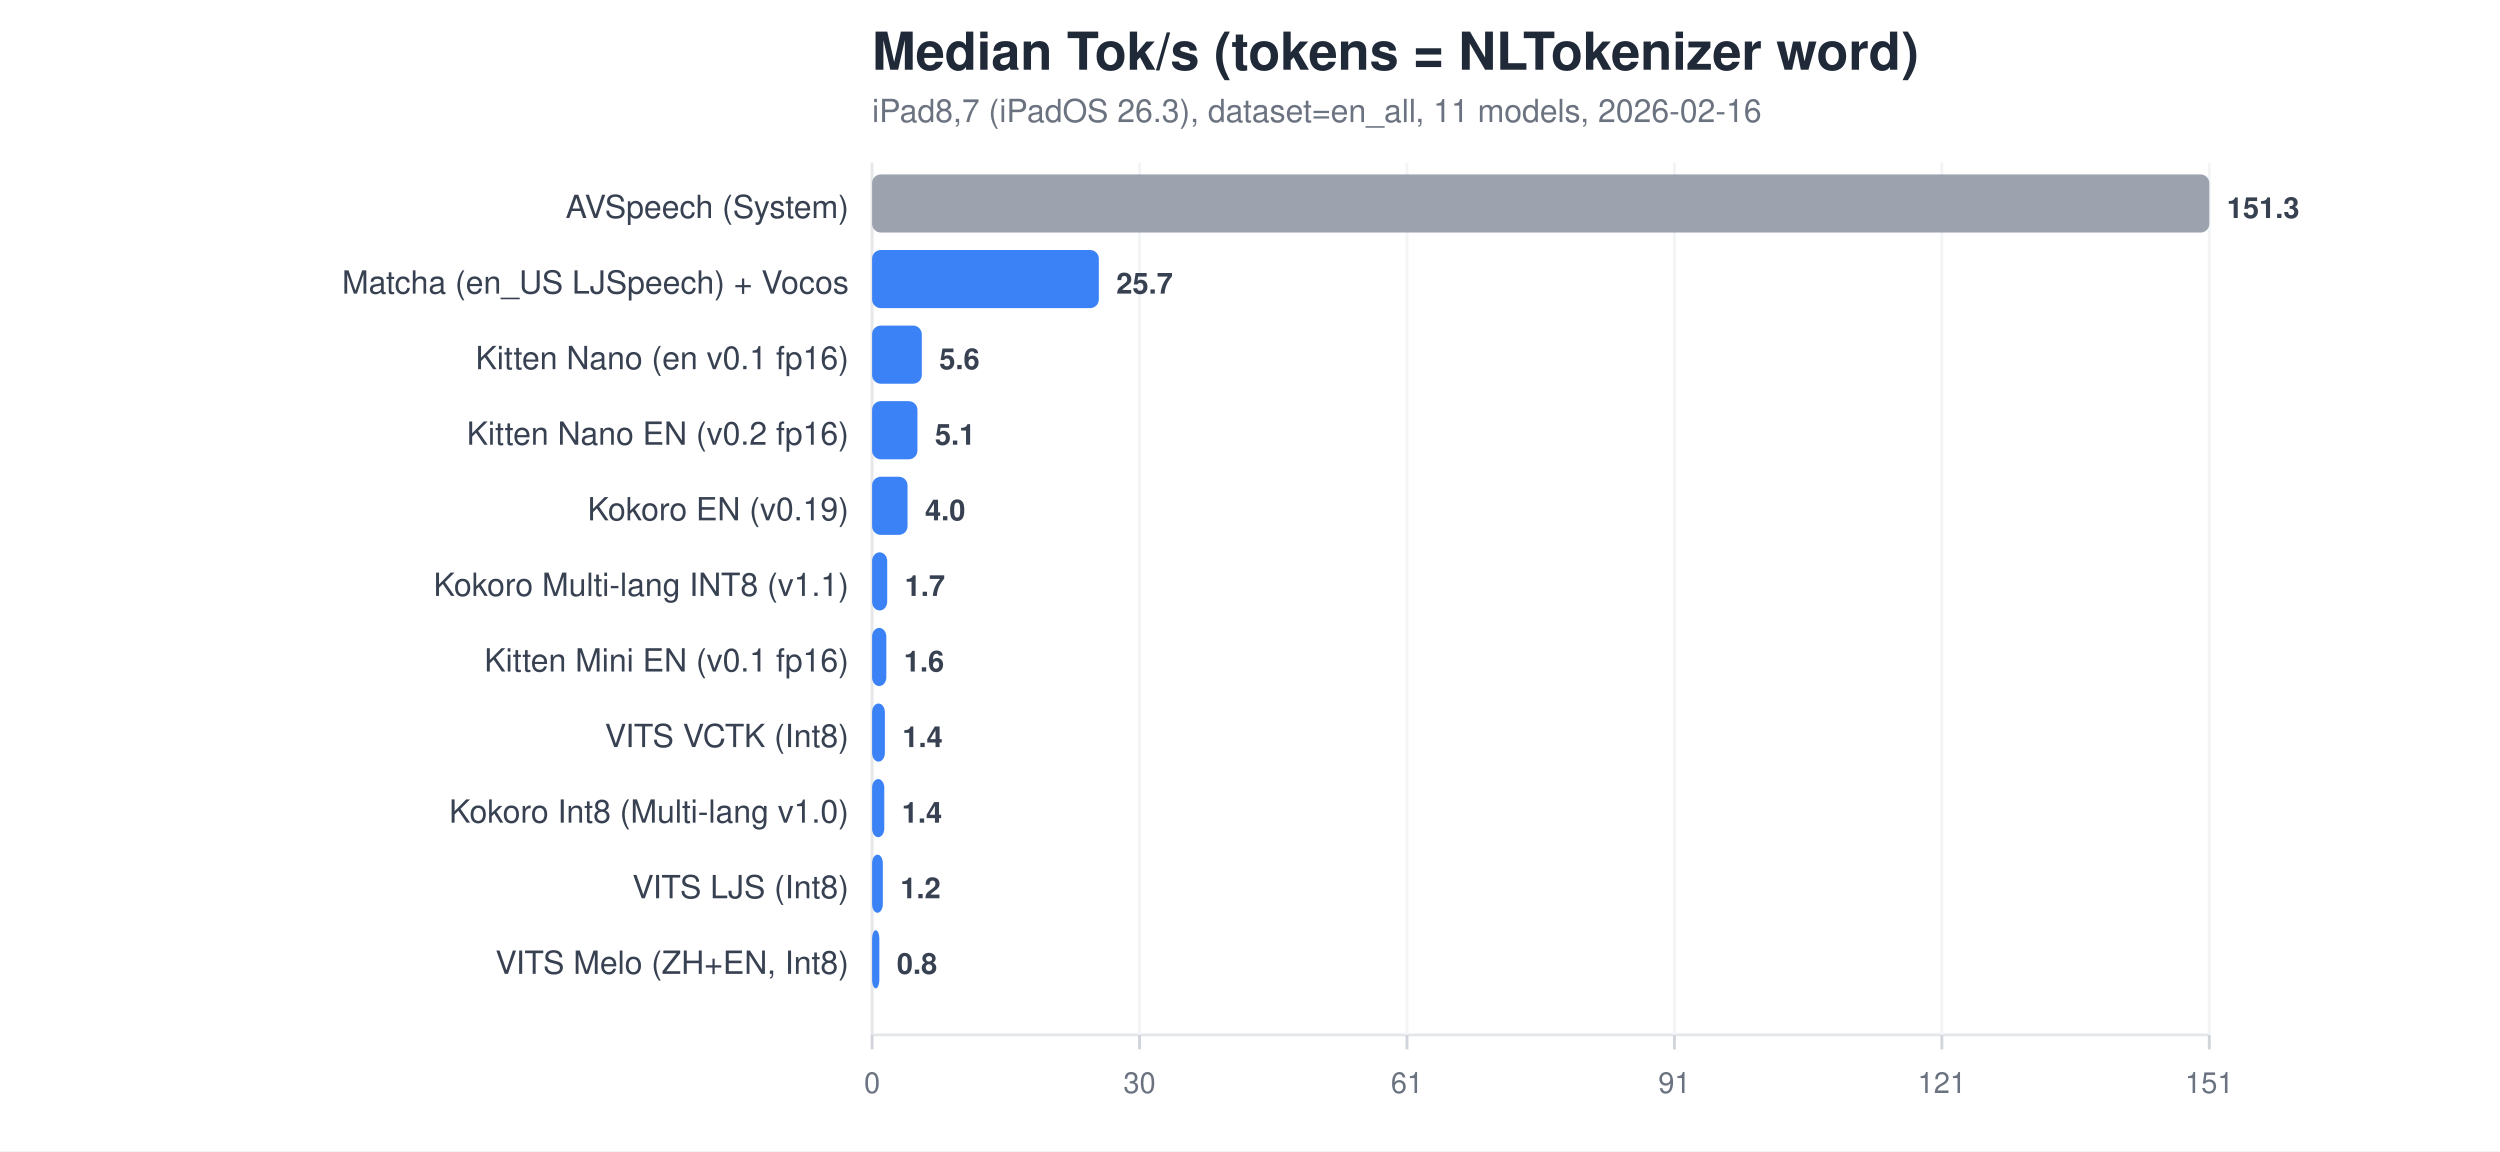
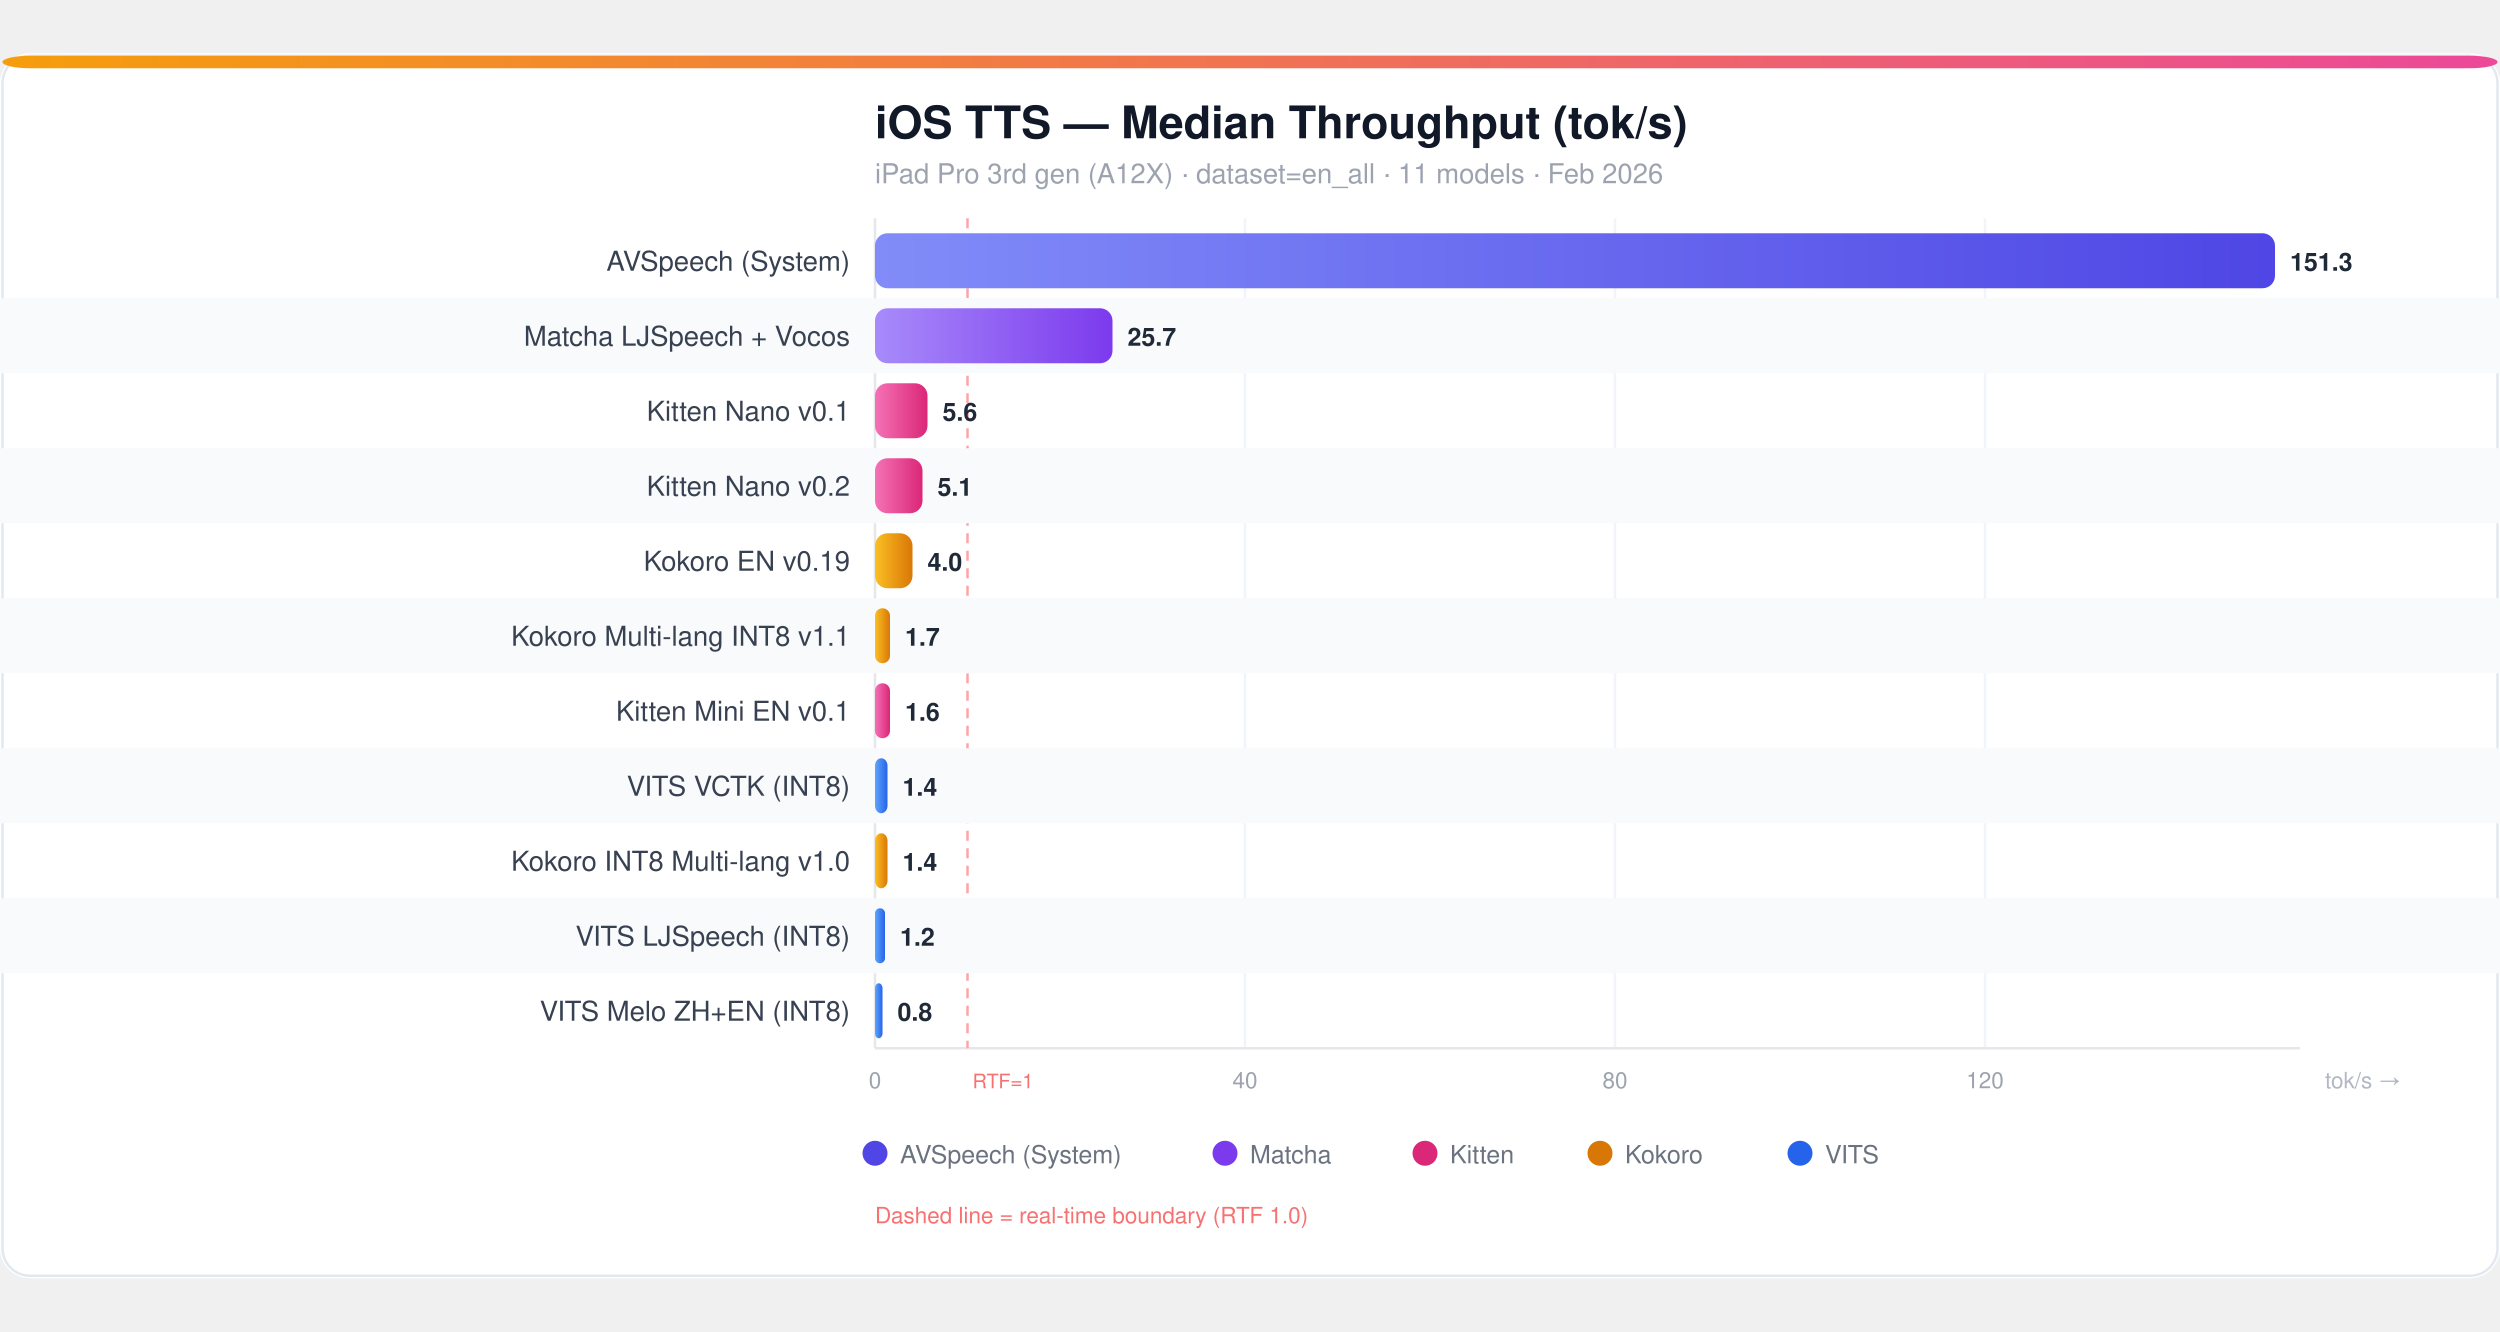
- <svg xmlns="http://www.w3.org/2000/svg" width="860" height="396" viewBox="0 0 860 396">
+ <svg xmlns="http://www.w3.org/2000/svg" width="920" height="490" viewBox="-80 0 1000 490">
+   <defs>
+     <linearGradient id="g-system" x1="0" y1="0" x2="1" y2="0">
+       <stop offset="0%" stop-color="#818cf8" />
+       <stop offset="100%" stop-color="#4f46e5" />
+     </linearGradient>
+     <linearGradient id="g-matcha" x1="0" y1="0" x2="1" y2="0">
+       <stop offset="0%" stop-color="#a78bfa" />
+       <stop offset="100%" stop-color="#7c3aed" />
+     </linearGradient>
+     <linearGradient id="g-kitten" x1="0" y1="0" x2="1" y2="0">
+       <stop offset="0%" stop-color="#f472b6" />
+       <stop offset="100%" stop-color="#db2777" />
+     </linearGradient>
+     <linearGradient id="g-kokoro" x1="0" y1="0" x2="1" y2="0">
+       <stop offset="0%" stop-color="#fbbf24" />
+       <stop offset="100%" stop-color="#d97706" />
+     </linearGradient>
+     <linearGradient id="g-vits" x1="0" y1="0" x2="1" y2="0">
+       <stop offset="0%" stop-color="#60a5fa" />
+       <stop offset="100%" stop-color="#2563eb" />
+     </linearGradient>
+     <linearGradient id="accent" x1="0" y1="0" x2="1" y2="0">
+       <stop offset="0%" stop-color="#f59e0b" />
+       <stop offset="100%" stop-color="#ec4899" />
+     </linearGradient>
+   </defs>
  <style>
- text { font-family: -apple-system, BlinkMacSystemFont, 'Segoe UI', Helvetica, Arial, sans-serif; }
- .title { font-size: 18px; font-weight: 700; fill: #1f2937; }
- .subtitle { font-size: 11px; fill: #6b7280; }
- .axis { font-size: 10px; fill: #6b7280; }
- .label { font-size: 11px; fill: #374151; }
- .value { font-size: 10px; fill: #374151; font-weight: 600; }
+   text { font-family: -apple-system, BlinkMacSystemFont, 'SF Pro Display', 'Segoe UI', Helvetica, sans-serif; }
</style>
-   <rect width="100%" height="100%" fill="#ffffff" />
-   <text x="300" y="24" class="title">Median Tok/s (tokens = NLTokenizer word)</text>
-   <text x="300" y="42" class="subtitle">iPad8,7 (iPadOS 26.3), dataset=en_all, 11 models, 2026-02-16</text>
-   <line x1="300" y1="56" x2="300" y2="356" stroke="#e5e7eb" />
-   <line x1="300" y1="356" x2="760" y2="356" stroke="#e5e7eb" />
-   <line x1="300.0" y1="356" x2="300.0" y2="361" stroke="#d1d5db" />
-   <text x="300.0" y="376" text-anchor="middle" class="axis">0</text>
-   <line x1="392.0" y1="356" x2="392.0" y2="361" stroke="#d1d5db" />
-   <text x="392.0" y="376" text-anchor="middle" class="axis">30</text>
-   <line x1="392.0" y1="56" x2="392.0" y2="356" stroke="#f3f4f6" />
-   <line x1="484.0" y1="356" x2="484.0" y2="361" stroke="#d1d5db" />
-   <text x="484.0" y="376" text-anchor="middle" class="axis">61</text>
-   <line x1="484.0" y1="56" x2="484.0" y2="356" stroke="#f3f4f6" />
-   <line x1="576.0" y1="356" x2="576.0" y2="361" stroke="#d1d5db" />
-   <text x="576.0" y="376" text-anchor="middle" class="axis">91</text>
-   <line x1="576.0" y1="56" x2="576.0" y2="356" stroke="#f3f4f6" />
-   <line x1="668.0" y1="356" x2="668.0" y2="361" stroke="#d1d5db" />
-   <text x="668.0" y="376" text-anchor="middle" class="axis">121</text>
-   <line x1="668.0" y1="56" x2="668.0" y2="356" stroke="#f3f4f6" />
-   <line x1="760.0" y1="356" x2="760.0" y2="361" stroke="#d1d5db" />
-   <text x="760.0" y="376" text-anchor="middle" class="axis">151</text>
-   <line x1="760.0" y1="56" x2="760.0" y2="356" stroke="#f3f4f6" />
-   <text x="292" y="75" text-anchor="end" class="label">AVSpeech (System)</text>
-   <rect x="300" y="60" width="460.0" height="20" rx="3" fill="#9ca3af" />
-   <text x="766.0" y="75" class="value">151.3</text>
-   <text x="292" y="101" text-anchor="end" class="label">Matcha (en_US LJSpeech) + Vocos</text>
-   <rect x="300" y="86" width="78.0" height="20" rx="3" fill="#3b82f6" />
-   <text x="384.0" y="101" class="value">25.7</text>
-   <text x="292" y="127" text-anchor="end" class="label">Kitten Nano (en v0.1 fp16)</text>
-   <rect x="300" y="112" width="17.1" height="20" rx="3" fill="#3b82f6" />
-   <text x="323.1" y="127" class="value">5.6</text>
-   <text x="292" y="153" text-anchor="end" class="label">Kitten Nano EN (v0.2 fp16)</text>
-   <rect x="300" y="138" width="15.6" height="20" rx="3" fill="#3b82f6" />
-   <text x="321.6" y="153" class="value">5.1</text>
-   <text x="292" y="179" text-anchor="end" class="label">Kokoro EN (v0.19)</text>
-   <rect x="300" y="164" width="12.2" height="20" rx="3" fill="#3b82f6" />
-   <text x="318.2" y="179" class="value">4.0</text>
-   <text x="292" y="205" text-anchor="end" class="label">Kokoro Multi-lang INT8 (v1.1)</text>
-   <rect x="300" y="190" width="5.2" height="20" rx="3" fill="#3b82f6" />
-   <text x="311.2" y="205" class="value">1.7</text>
-   <text x="292" y="231" text-anchor="end" class="label">Kitten Mini EN (v0.1 fp16)</text>
-   <rect x="300" y="216" width="4.9" height="20" rx="3" fill="#3b82f6" />
-   <text x="310.9" y="231" class="value">1.6</text>
-   <text x="292" y="257" text-anchor="end" class="label">VITS VCTK (Int8)</text>
-   <rect x="300" y="242" width="4.4" height="20" rx="3" fill="#3b82f6" />
-   <text x="310.4" y="257" class="value">1.4</text>
-   <text x="292" y="283" text-anchor="end" class="label">Kokoro Int8 (Multi-lang v1.0)</text>
-   <rect x="300" y="268" width="4.2" height="20" rx="3" fill="#3b82f6" />
-   <text x="310.2" y="283" class="value">1.4</text>
-   <text x="292" y="309" text-anchor="end" class="label">VITS LJS (Int8)</text>
-   <rect x="300" y="294" width="3.7" height="20" rx="3" fill="#3b82f6" />
-   <text x="309.7" y="309" class="value">1.2</text>
-   <text x="292" y="335" text-anchor="end" class="label">VITS Melo (ZH+EN, Int8)</text>
-   <rect x="300" y="320" width="2.5" height="20" rx="3" fill="#3b82f6" />
-   <text x="308.5" y="335" class="value">0.8</text>
+   <rect x="-80" width="1000" height="490" rx="12" fill="white" />
+   <rect x="-79" y="1" width="998" height="488" rx="11" fill="white" stroke="#e2e8f0" stroke-width="1" />
+   <rect x="-79" y="1" width="998" height="5" rx="11" fill="url(#accent)" style="clip-path: inset(0 0 0 0 round 11px 11px 0 0)" />
+   <text x="270" y="34" font-size="18" font-weight="700" fill="#111827">iOS TTS — Median Throughput (tok/s)</text>
+   <text x="270" y="52" font-size="11" fill="#9ca3af">iPad Pro 3rd gen (A12X) · dataset=en_all · 11 models · Feb 2026</text>
+   <line x1="270" y1="66" x2="270" y2="398" stroke="#e5e7eb" stroke-width="1" />
+   <line x1="418" y1="66" x2="418" y2="398" stroke="#f1f5f9" stroke-width="1" />
+   <line x1="566" y1="66" x2="566" y2="398" stroke="#f1f5f9" stroke-width="1" />
+   <line x1="714" y1="66" x2="714" y2="398" stroke="#f1f5f9" stroke-width="1" />
+   <line x1="270" y1="398" x2="840" y2="398" stroke="#e5e7eb" stroke-width="1" />
+   <text x="270" y="414" text-anchor="middle" font-size="9" fill="#9ca3af">0</text>
+   <text x="418" y="414" text-anchor="middle" font-size="9" fill="#9ca3af">40</text>
+   <text x="566" y="414" text-anchor="middle" font-size="9" fill="#9ca3af">80</text>
+   <text x="714" y="414" text-anchor="middle" font-size="9" fill="#9ca3af">120</text>
+   <text x="850" y="414" font-size="9" fill="#b0b8c4">tok/s →</text>
+   <line x1="307" y1="66" x2="307" y2="398" stroke="#fca5a5" stroke-width="1" stroke-dasharray="4 3" />
+   <text x="309" y="414" font-size="8" fill="#f87171">RTF=1</text>
+   <text x="260" y="87" text-anchor="end" font-size="11" fill="#374151">AVSpeech (System)</text>
+   <rect x="270" y="72" width="560" height="22" rx="5" fill="url(#g-system)" />
+   <text x="836" y="87" font-size="10" font-weight="600" fill="#1f2937">151.3</text>
+   <rect x="-80" y="98" width="1000" height="30" fill="#f8fafc" />
+   <text x="260" y="117" text-anchor="end" font-size="11" fill="#374151">Matcha LJSpeech + Vocos</text>
+   <rect x="270" y="102" width="95" height="22" rx="5" fill="url(#g-matcha)" />
+   <text x="371" y="117" font-size="10" font-weight="600" fill="#1f2937">25.7</text>
+   <text x="260" y="147" text-anchor="end" font-size="11" fill="#374151">Kitten Nano v0.1</text>
+   <rect x="270" y="132" width="21" height="22" rx="5" fill="url(#g-kitten)" />
+   <text x="297" y="147" font-size="10" font-weight="600" fill="#1f2937">5.6</text>
+   <rect x="-80" y="158" width="1000" height="30" fill="#f8fafc" />
+   <text x="260" y="177" text-anchor="end" font-size="11" fill="#374151">Kitten Nano v0.2</text>
+   <rect x="270" y="162" width="19" height="22" rx="5" fill="url(#g-kitten)" />
+   <text x="295" y="177" font-size="10" font-weight="600" fill="#1f2937">5.1</text>
+   <text x="260" y="207" text-anchor="end" font-size="11" fill="#374151">Kokoro EN v0.19</text>
+   <rect x="270" y="192" width="15" height="22" rx="5" fill="url(#g-kokoro)" />
+   <text x="291" y="207" font-size="10" font-weight="600" fill="#1f2937">4.0</text>
+   <rect x="-80" y="218" width="1000" height="30" fill="#f8fafc" />
+   <text x="260" y="237" text-anchor="end" font-size="11" fill="#374151">Kokoro Multi-lang INT8 v1.1</text>
+   <rect x="270" y="222" width="6" height="22" rx="3" fill="url(#g-kokoro)" />
+   <text x="282" y="237" font-size="10" font-weight="600" fill="#1f2937">1.7</text>
+   <text x="260" y="267" text-anchor="end" font-size="11" fill="#374151">Kitten Mini EN v0.1</text>
+   <rect x="270" y="252" width="6" height="22" rx="3" fill="url(#g-kitten)" />
+   <text x="282" y="267" font-size="10" font-weight="600" fill="#1f2937">1.6</text>
+   <rect x="-80" y="278" width="1000" height="30" fill="#f8fafc" />
+   <text x="260" y="297" text-anchor="end" font-size="11" fill="#374151">VITS VCTK (INT8)</text>
+   <rect x="270" y="282" width="5" height="22" rx="3" fill="url(#g-vits)" />
+   <text x="281" y="297" font-size="10" font-weight="600" fill="#1f2937">1.4</text>
+   <text x="260" y="327" text-anchor="end" font-size="11" fill="#374151">Kokoro INT8 Multi-lang v1.0</text>
+   <rect x="270" y="312" width="5" height="22" rx="3" fill="url(#g-kokoro)" />
+   <text x="281" y="327" font-size="10" font-weight="600" fill="#1f2937">1.4</text>
+   <rect x="-80" y="338" width="1000" height="30" fill="#f8fafc" />
+   <text x="260" y="357" text-anchor="end" font-size="11" fill="#374151">VITS LJSpeech (INT8)</text>
+   <rect x="270" y="342" width="4" height="22" rx="2" fill="url(#g-vits)" />
+   <text x="280" y="357" font-size="10" font-weight="600" fill="#1f2937">1.2</text>
+   <text x="260" y="387" text-anchor="end" font-size="11" fill="#374151">VITS Melo ZH+EN (INT8)</text>
+   <rect x="270" y="372" width="3" height="22" rx="2" fill="url(#g-vits)" />
+   <text x="279" y="387" font-size="10" font-weight="600" fill="#1f2937">0.8</text>
+   <circle cx="270" cy="440" r="5" fill="#4f46e5" />
+   <text x="280" y="444" font-size="10" fill="#6b7280">AVSpeech (System)</text>
+   <circle cx="410" cy="440" r="5" fill="#7c3aed" />
+   <text x="420" y="444" font-size="10" fill="#6b7280">Matcha</text>
+   <circle cx="490" cy="440" r="5" fill="#db2777" />
+   <text x="500" y="444" font-size="10" fill="#6b7280">Kitten</text>
+   <circle cx="560" cy="440" r="5" fill="#d97706" />
+   <text x="570" y="444" font-size="10" fill="#6b7280">Kokoro</text>
+   <circle cx="640" cy="440" r="5" fill="#2563eb" />
+   <text x="650" y="444" font-size="10" fill="#6b7280">VITS</text>
+   <text x="270" y="468" font-size="9" fill="#f87171">Dashed line = real-time boundary (RTF 1.0)</text>
</svg>
